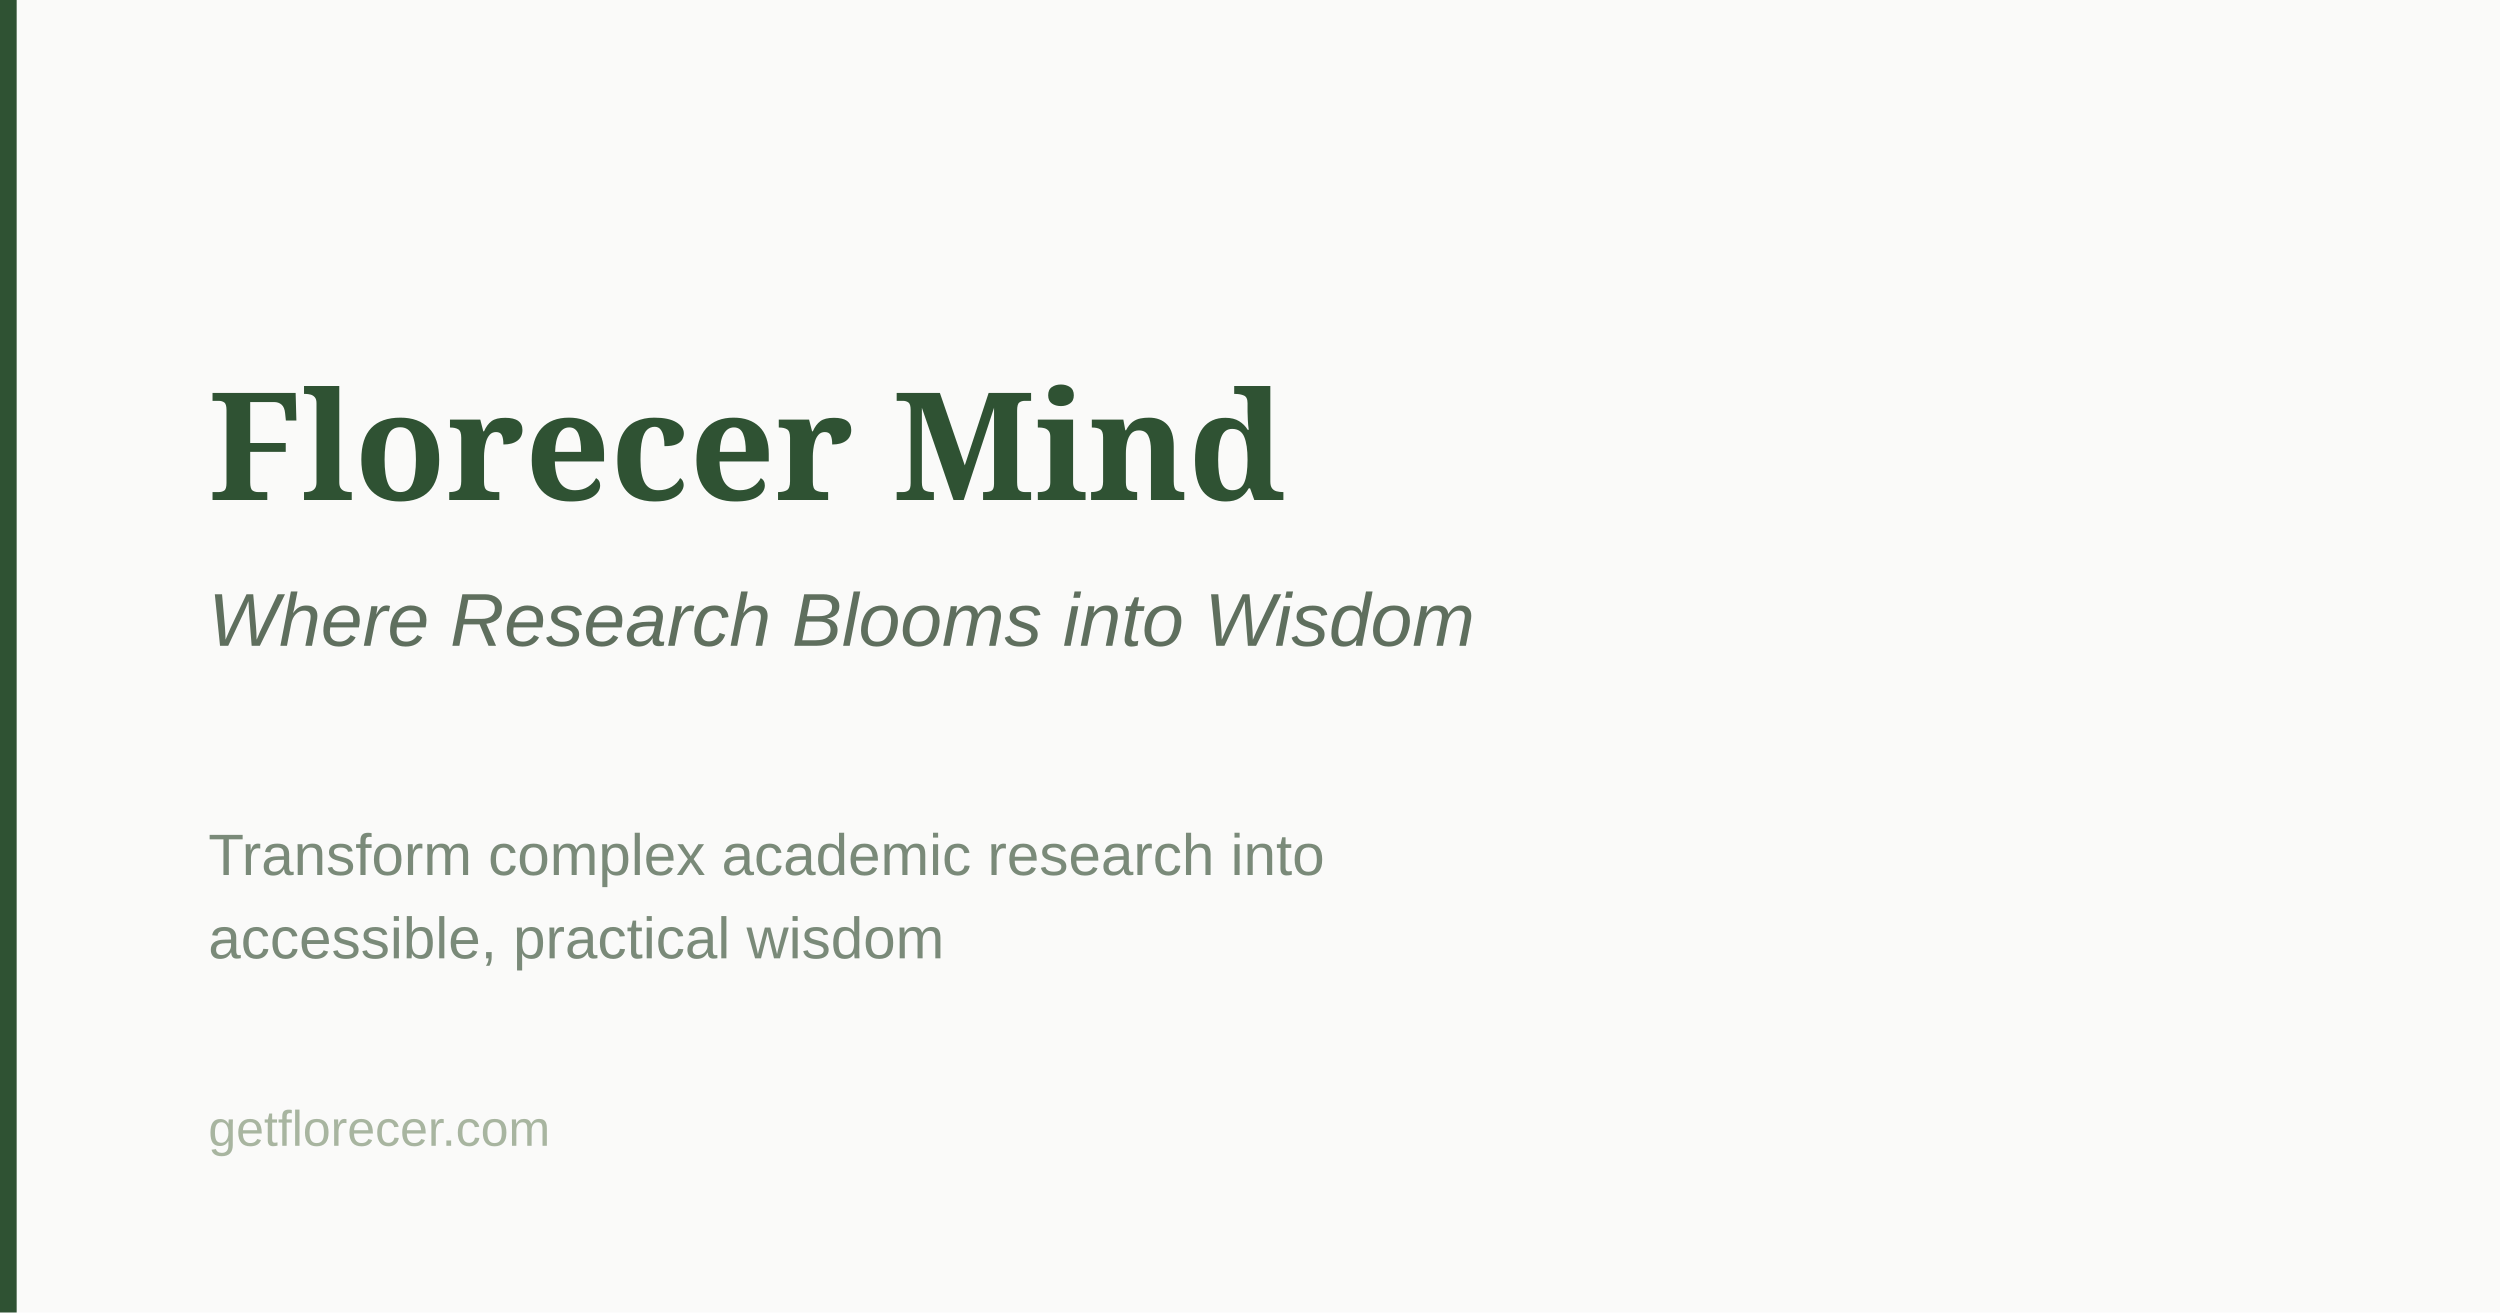
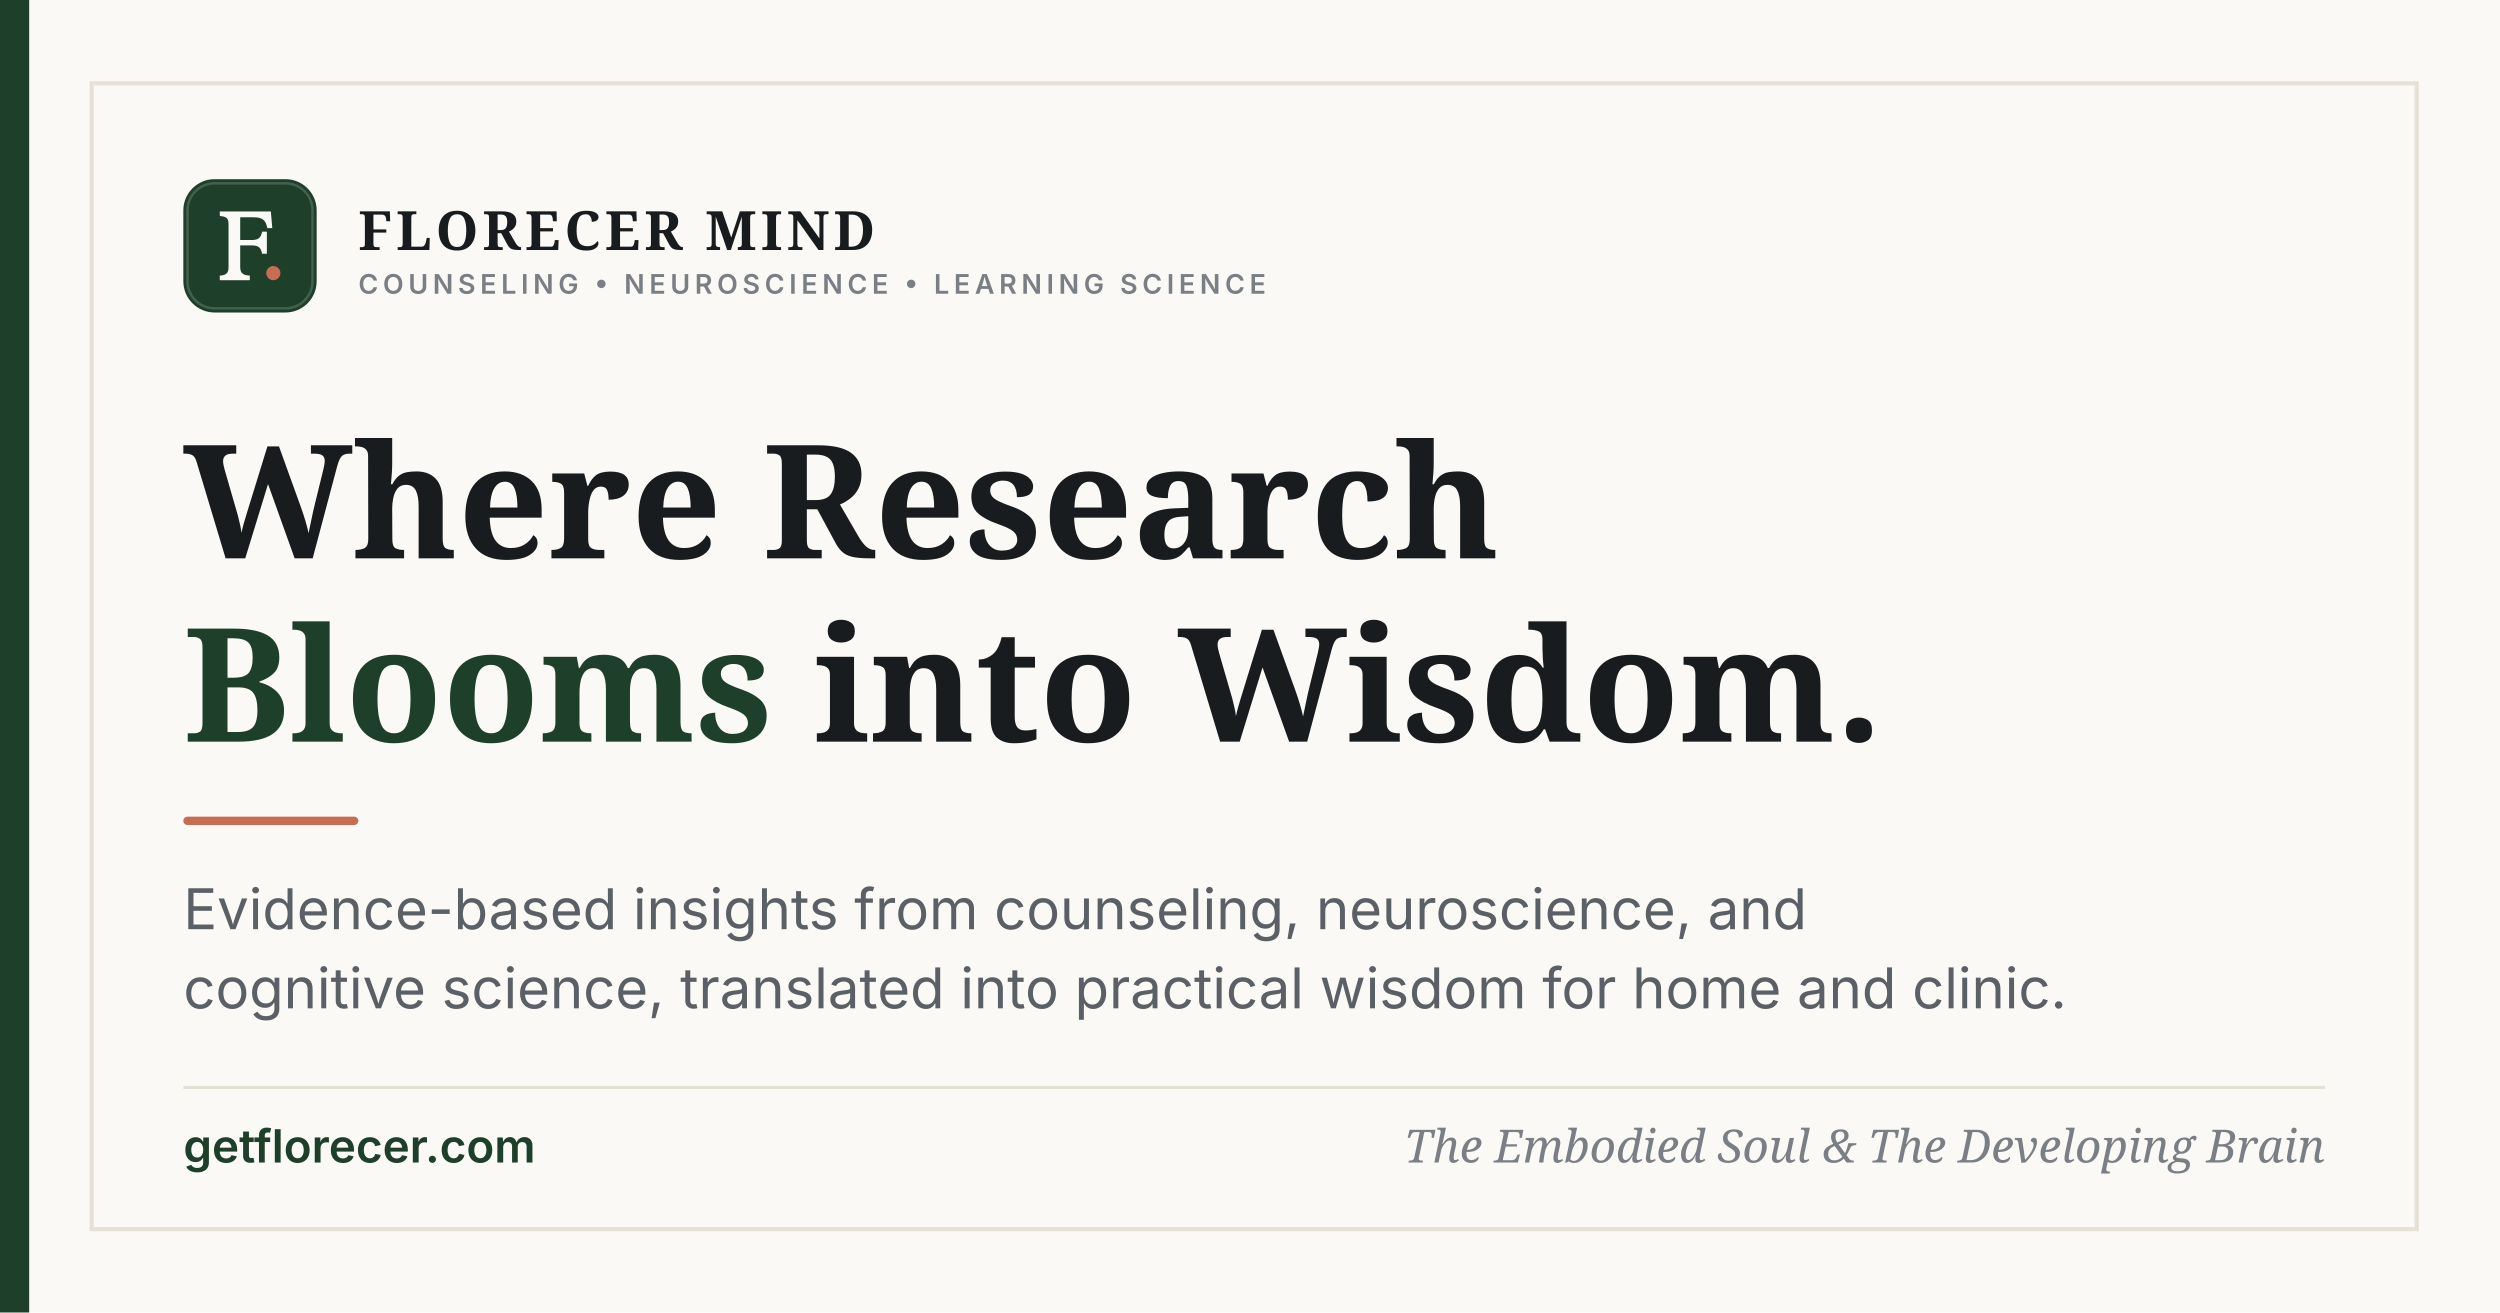
<svg xmlns="http://www.w3.org/2000/svg" width="1200" height="630" viewBox="0 0 1200 630" fill="none">
-   <rect width="1200" height="630" fill="#FAFAF9" />
-   <rect x="0" y="0" width="8" height="630" fill="#2F5233" />
-   <text x="100" y="240" font-family="Georgia, serif" font-size="72" font-weight="700" fill="#2F5233">
-     Florecer Mind
+   <rect width="1200" height="630" fill="#FBF9F5" />
+   <rect x="0" y="0" width="14" height="630" fill="#1E3F2A" />
+   <rect x="44" y="40" width="1116" height="550" stroke="#E6E1D6" stroke-width="2" />
+   <g transform="translate(88, 86)">
+     <rect x="0" y="0" width="64" height="64" rx="15" fill="#1E3F2A" />
+     <rect x="2" y="2" width="60" height="60" rx="13" stroke="#FBF9F5" stroke-opacity="0.18" stroke-width="1.2" />
+     <path d="M17.5 15.5H42L42.7 23.5H40.3C39.6 19.6 37.9 18.3 33.7 18.3H27.3V29.2H32.9C36 29.2 37.3 28.1 37.8 25.2H40.1V35.8H37.8C37.3 32.8 36 31.8 32.9 31.8H27.3V42.2C27.3 45.1 28.6 46.1 31.9 46.3V48.5H17.5V46.3C20.6 46.1 21.7 45.1 21.7 42.2V21.6C21.7 18.7 20.6 17.9 17.5 17.7V15.5Z" fill="#FBF9F5" />
+     <circle cx="43.2" cy="45.1" r="3.4" fill="#C86D51" />
+     <text x="84" y="34" font-family="Georgia, Baskerville, serif" font-size="26" font-weight="700" letter-spacing="2" fill="#191C1E">
+       FLORECER MIND
+     </text>
+     <text x="84" y="55" font-family="-apple-system, BlinkMacSystemFont, Inter, sans-serif" font-size="13" font-weight="600" letter-spacing="2.2" fill="#7A7F85">
+       COUNSELING • NEUROSCIENCE • LEARNING SCIENCE
+     </text>
+   </g>
+   <text x="88" y="268" font-family="Georgia, Baskerville, serif" font-size="76" font-weight="700" fill="#191C1E">
+     Where Research
  </text>
-   <text x="100" y="310" font-family="Arial, sans-serif" font-size="36" fill="#5F6F5E" font-style="italic">
-     Where Research Blooms into Wisdom
+   <text x="88" y="356" font-family="Georgia, Baskerville, serif" font-size="76" font-weight="700" fill="#1E3F2A">
+     Blooms <tspan fill="#191C1E">into Wisdom.</tspan>
  </text>
-   <text x="100" y="420" font-family="Arial, sans-serif" font-size="28" fill="#7A8A79" style="max-width: 900px;">
-     <tspan x="100" dy="0">Transform complex academic research into</tspan>
-     <tspan x="100" dy="40">accessible, practical wisdom</tspan>
+   <rect x="88" y="392" width="84" height="4" rx="2" fill="#C86D51" />
+   <text x="88" y="446" font-family="-apple-system, BlinkMacSystemFont, Inter, sans-serif" font-size="27" fill="#5A6065">
+     <tspan x="88" dy="0">Evidence-based insights from counseling, neuroscience, and</tspan>
+     <tspan x="88" dy="38">cognitive science, translated into practical wisdom for home and clinic.</tspan>
  </text>
-   <text x="100" y="550" font-family="Arial, sans-serif" font-size="24" fill="#A8B5A0">
+   <line x1="88" y1="522" x2="1116" y2="522" stroke="#E6E1D6" stroke-width="1.5" />
+   <text x="88" y="558" font-family="-apple-system, BlinkMacSystemFont, Inter, sans-serif" font-size="22" font-weight="600" fill="#1E3F2A">
    getflorecer.com
  </text>
+   <text x="1116" y="558" text-anchor="end" font-family="Georgia, Baskerville, serif" font-size="22" font-style="italic" fill="#7A7F85">
+     The Embodied Soul &amp; The Developing Brain
+   </text>
</svg>
